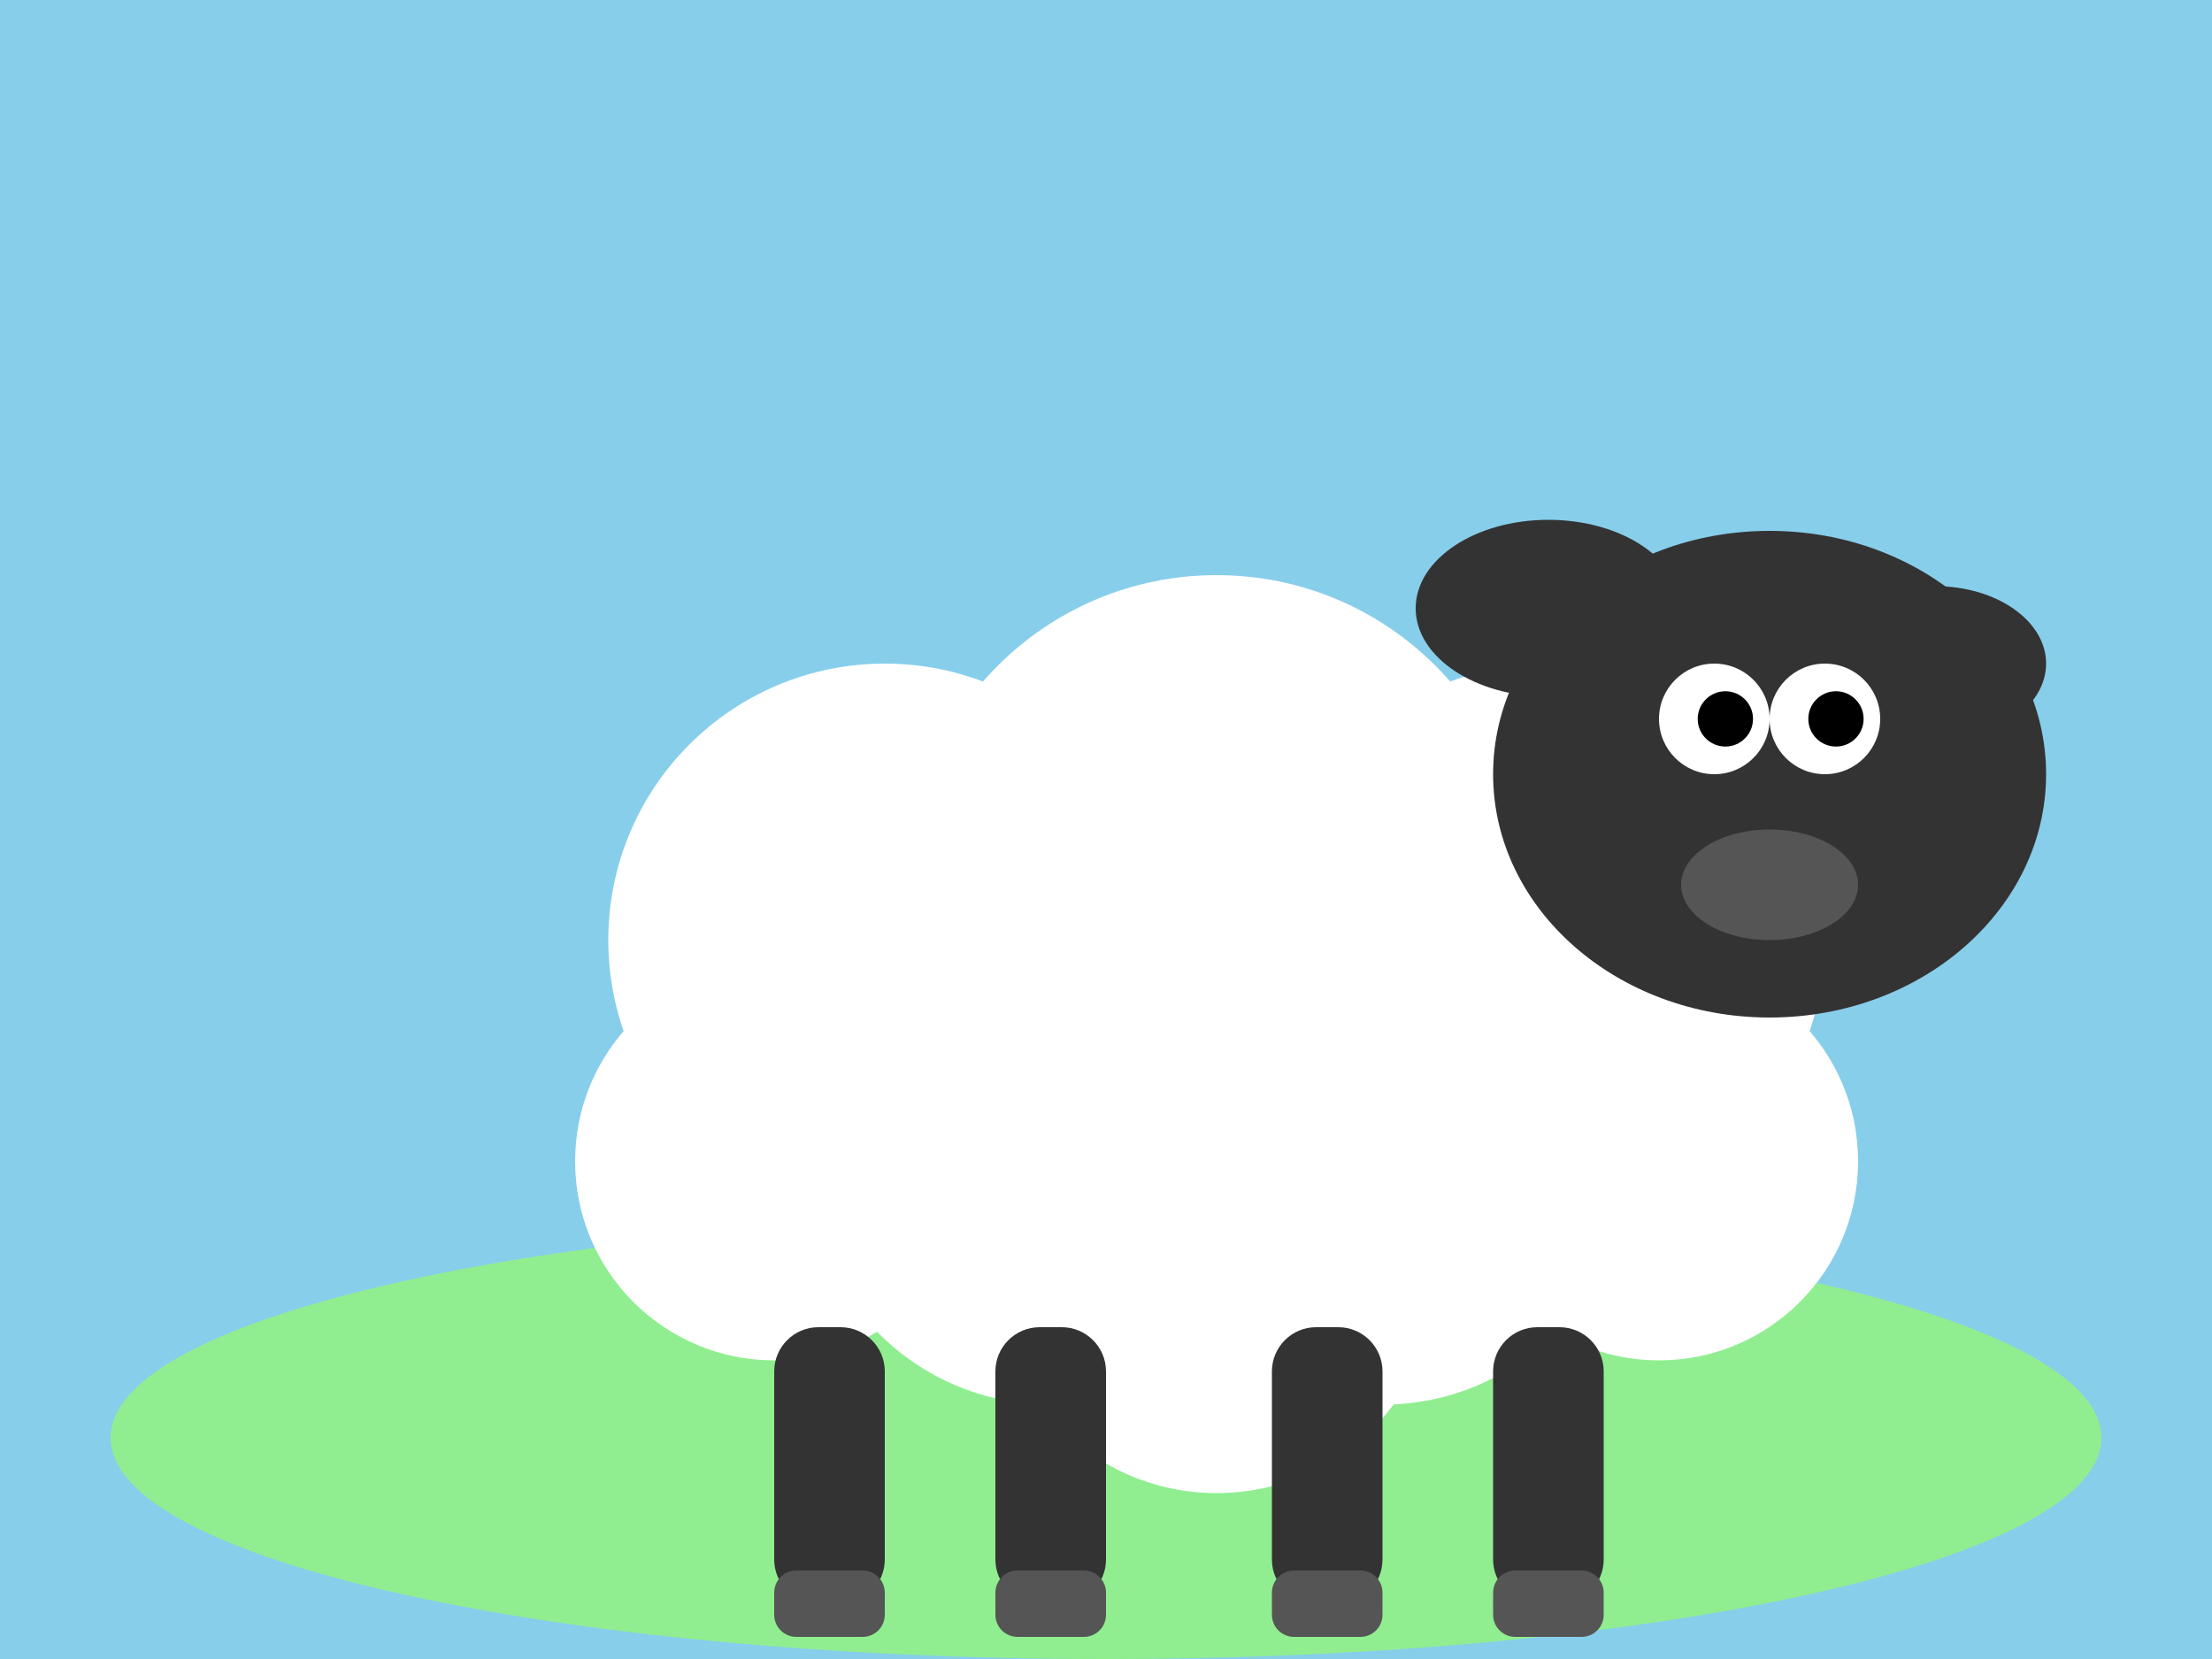
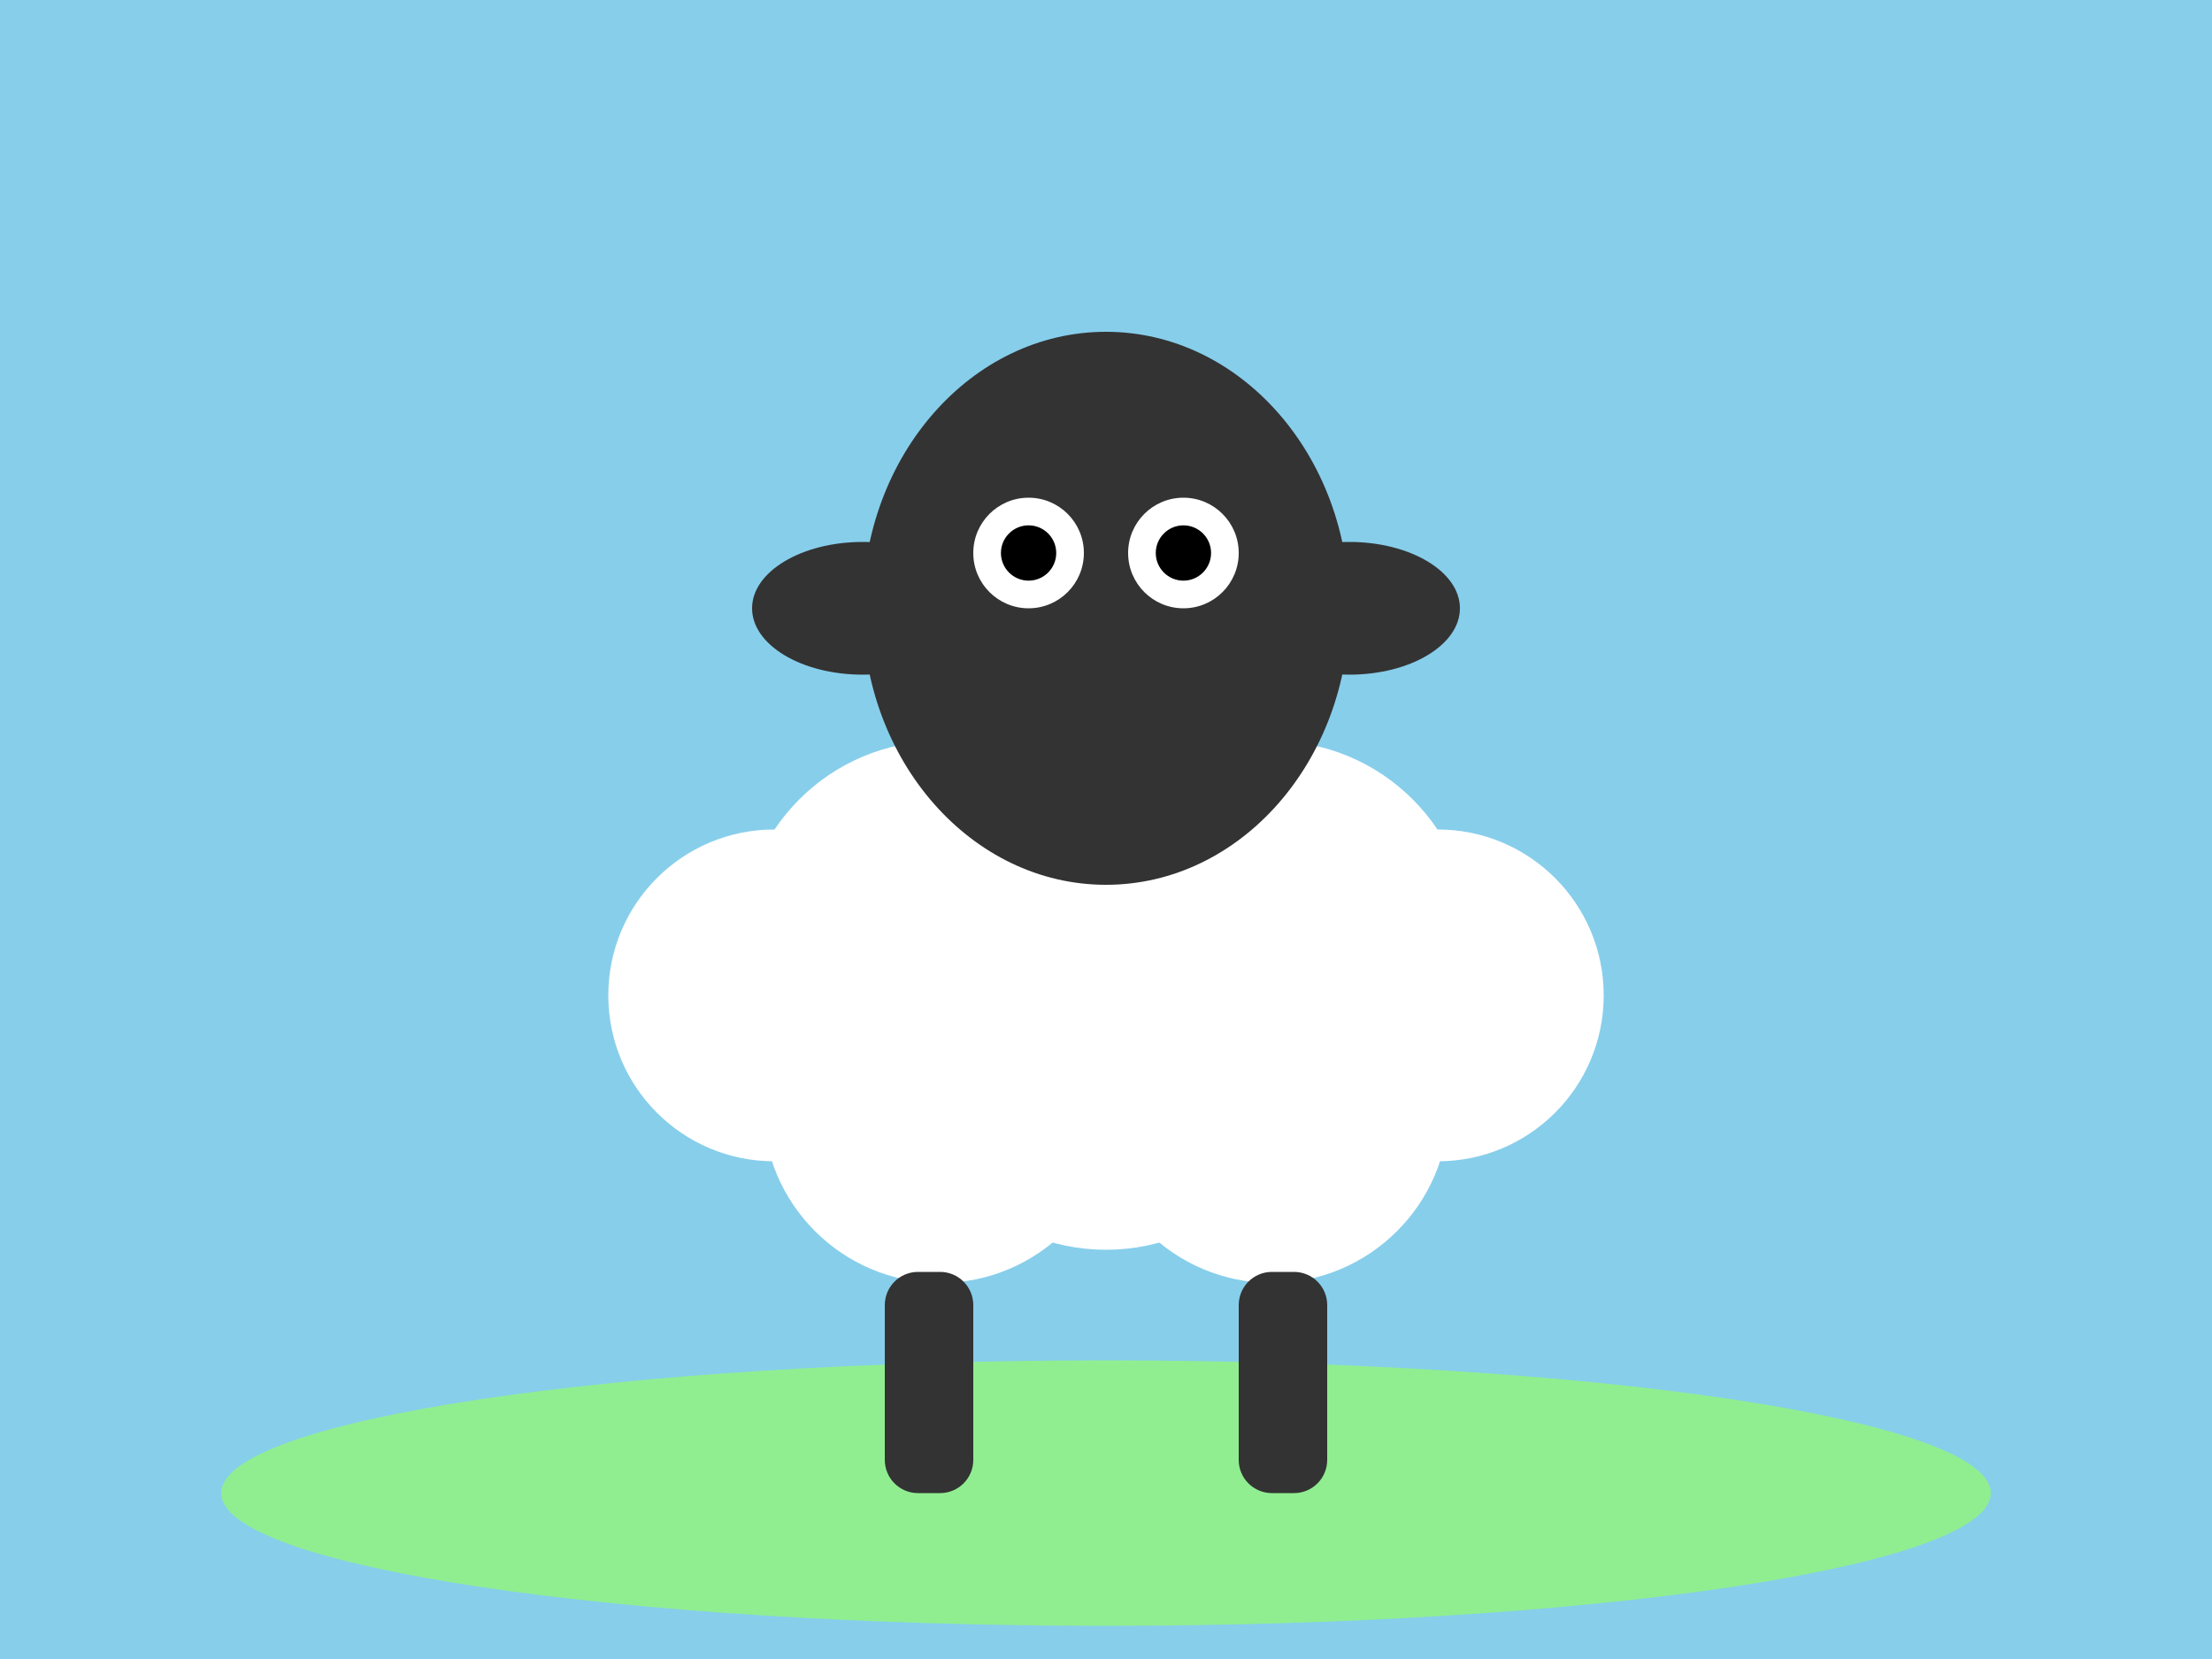
<svg xmlns="http://www.w3.org/2000/svg" viewBox="0 0 200 150">
  <rect width="200" height="150" fill="#87CEEB" />
-   <ellipse cx="100" cy="130" rx="90" ry="20" fill="#90EE90" />
-   <circle cx="80" cy="85" r="25" fill="white" />
-   <circle cx="110" cy="80" r="28" fill="white" />
-   <circle cx="140" cy="85" r="25" fill="white" />
-   <circle cx="95" cy="105" r="22" fill="white" />
-   <circle cx="125" cy="105" r="22" fill="white" />
-   <circle cx="70" cy="105" r="18" fill="white" />
-   <circle cx="150" cy="105" r="18" fill="white" />
-   <circle cx="110" cy="115" r="20" fill="white" />
-   <ellipse cx="160" cy="70" rx="25" ry="22" fill="#333" />
-   <ellipse cx="140" cy="55" rx="12" ry="8" fill="#333" />
-   <ellipse cx="175" cy="60" rx="10" ry="7" fill="#333" />
-   <circle cx="155" cy="65" r="5" fill="white" />
-   <circle cx="165" cy="65" r="5" fill="white" />
-   <circle cx="156" cy="65" r="2.5" fill="black" />
-   <circle cx="166" cy="65" r="2.5" fill="black" />
-   <ellipse cx="160" cy="80" rx="8" ry="5" fill="#555" />
-   <rect x="70" y="120" width="10" height="25" rx="4" fill="#333" />
-   <rect x="90" y="120" width="10" height="25" rx="4" fill="#333" />
-   <rect x="115" y="120" width="10" height="25" rx="4" fill="#333" />
-   <rect x="135" y="120" width="10" height="25" rx="4" fill="#333" />
-   <rect x="70" y="142" width="10" height="6" rx="2" fill="#555" />
-   <rect x="90" y="142" width="10" height="6" rx="2" fill="#555" />
-   <rect x="115" y="142" width="10" height="6" rx="2" fill="#555" />
-   <rect x="135" y="142" width="10" height="6" rx="2" fill="#555" />
+   <ellipse cx="100" cy="135" rx="80" ry="12" fill="#90EE90" />
+   <circle cx="85" cy="85" r="18" fill="white" />
+   <circle cx="100" cy="75" r="18" fill="white" />
+   <circle cx="115" cy="85" r="18" fill="white" />
+   <circle cx="100" cy="95" r="18" fill="white" />
+   <circle cx="85" cy="100" r="16" fill="white" />
+   <circle cx="115" cy="100" r="16" fill="white" />
+   <circle cx="70" cy="90" r="15" fill="white" />
+   <circle cx="130" cy="90" r="15" fill="white" />
+   <ellipse cx="100" cy="55" rx="22" ry="25" fill="#333" />
+   <ellipse cx="78" cy="55" rx="10" ry="6" fill="#333" />
+   <ellipse cx="122" cy="55" rx="10" ry="6" fill="#333" />
+   <circle cx="93" cy="50" r="5" fill="white" />
+   <circle cx="107" cy="50" r="5" fill="white" />
+   <circle cx="93" cy="50" r="2.5" fill="black" />
+   <circle cx="107" cy="50" r="2.5" fill="black" />
+   <rect x="80" y="115" width="8" height="20" rx="3" fill="#333" />
+   <rect x="112" y="115" width="8" height="20" rx="3" fill="#333" />
</svg>
